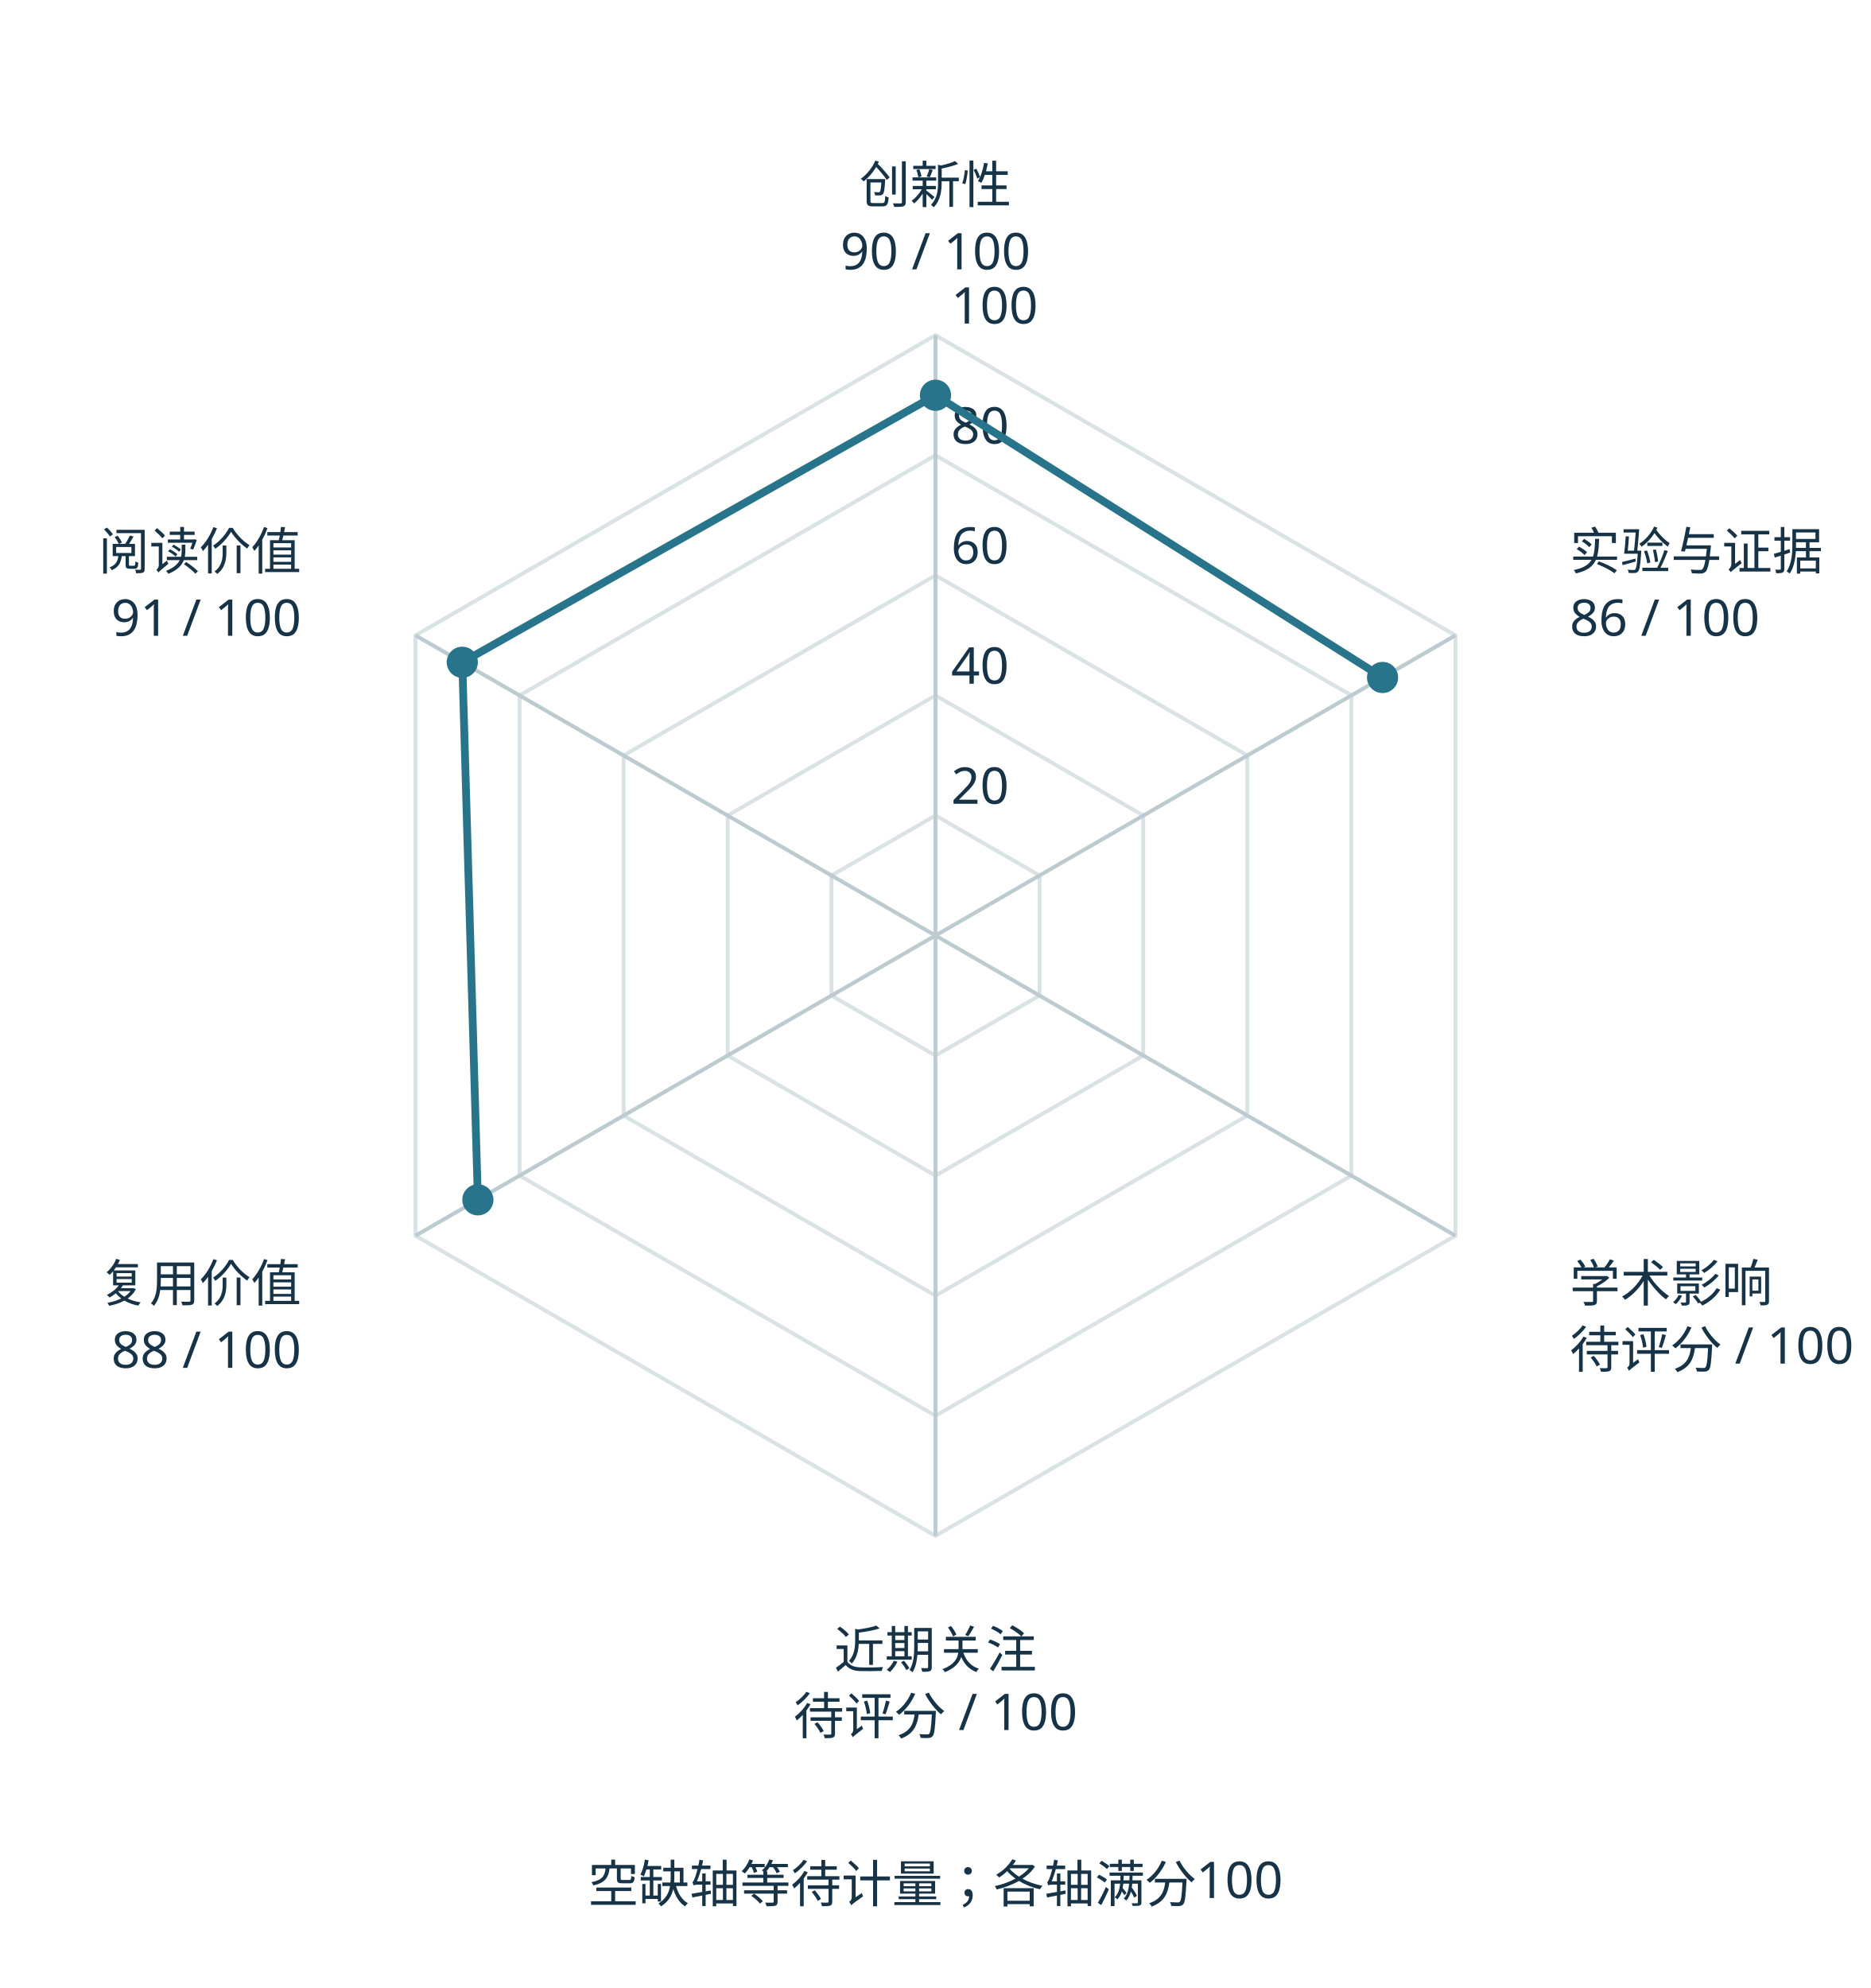
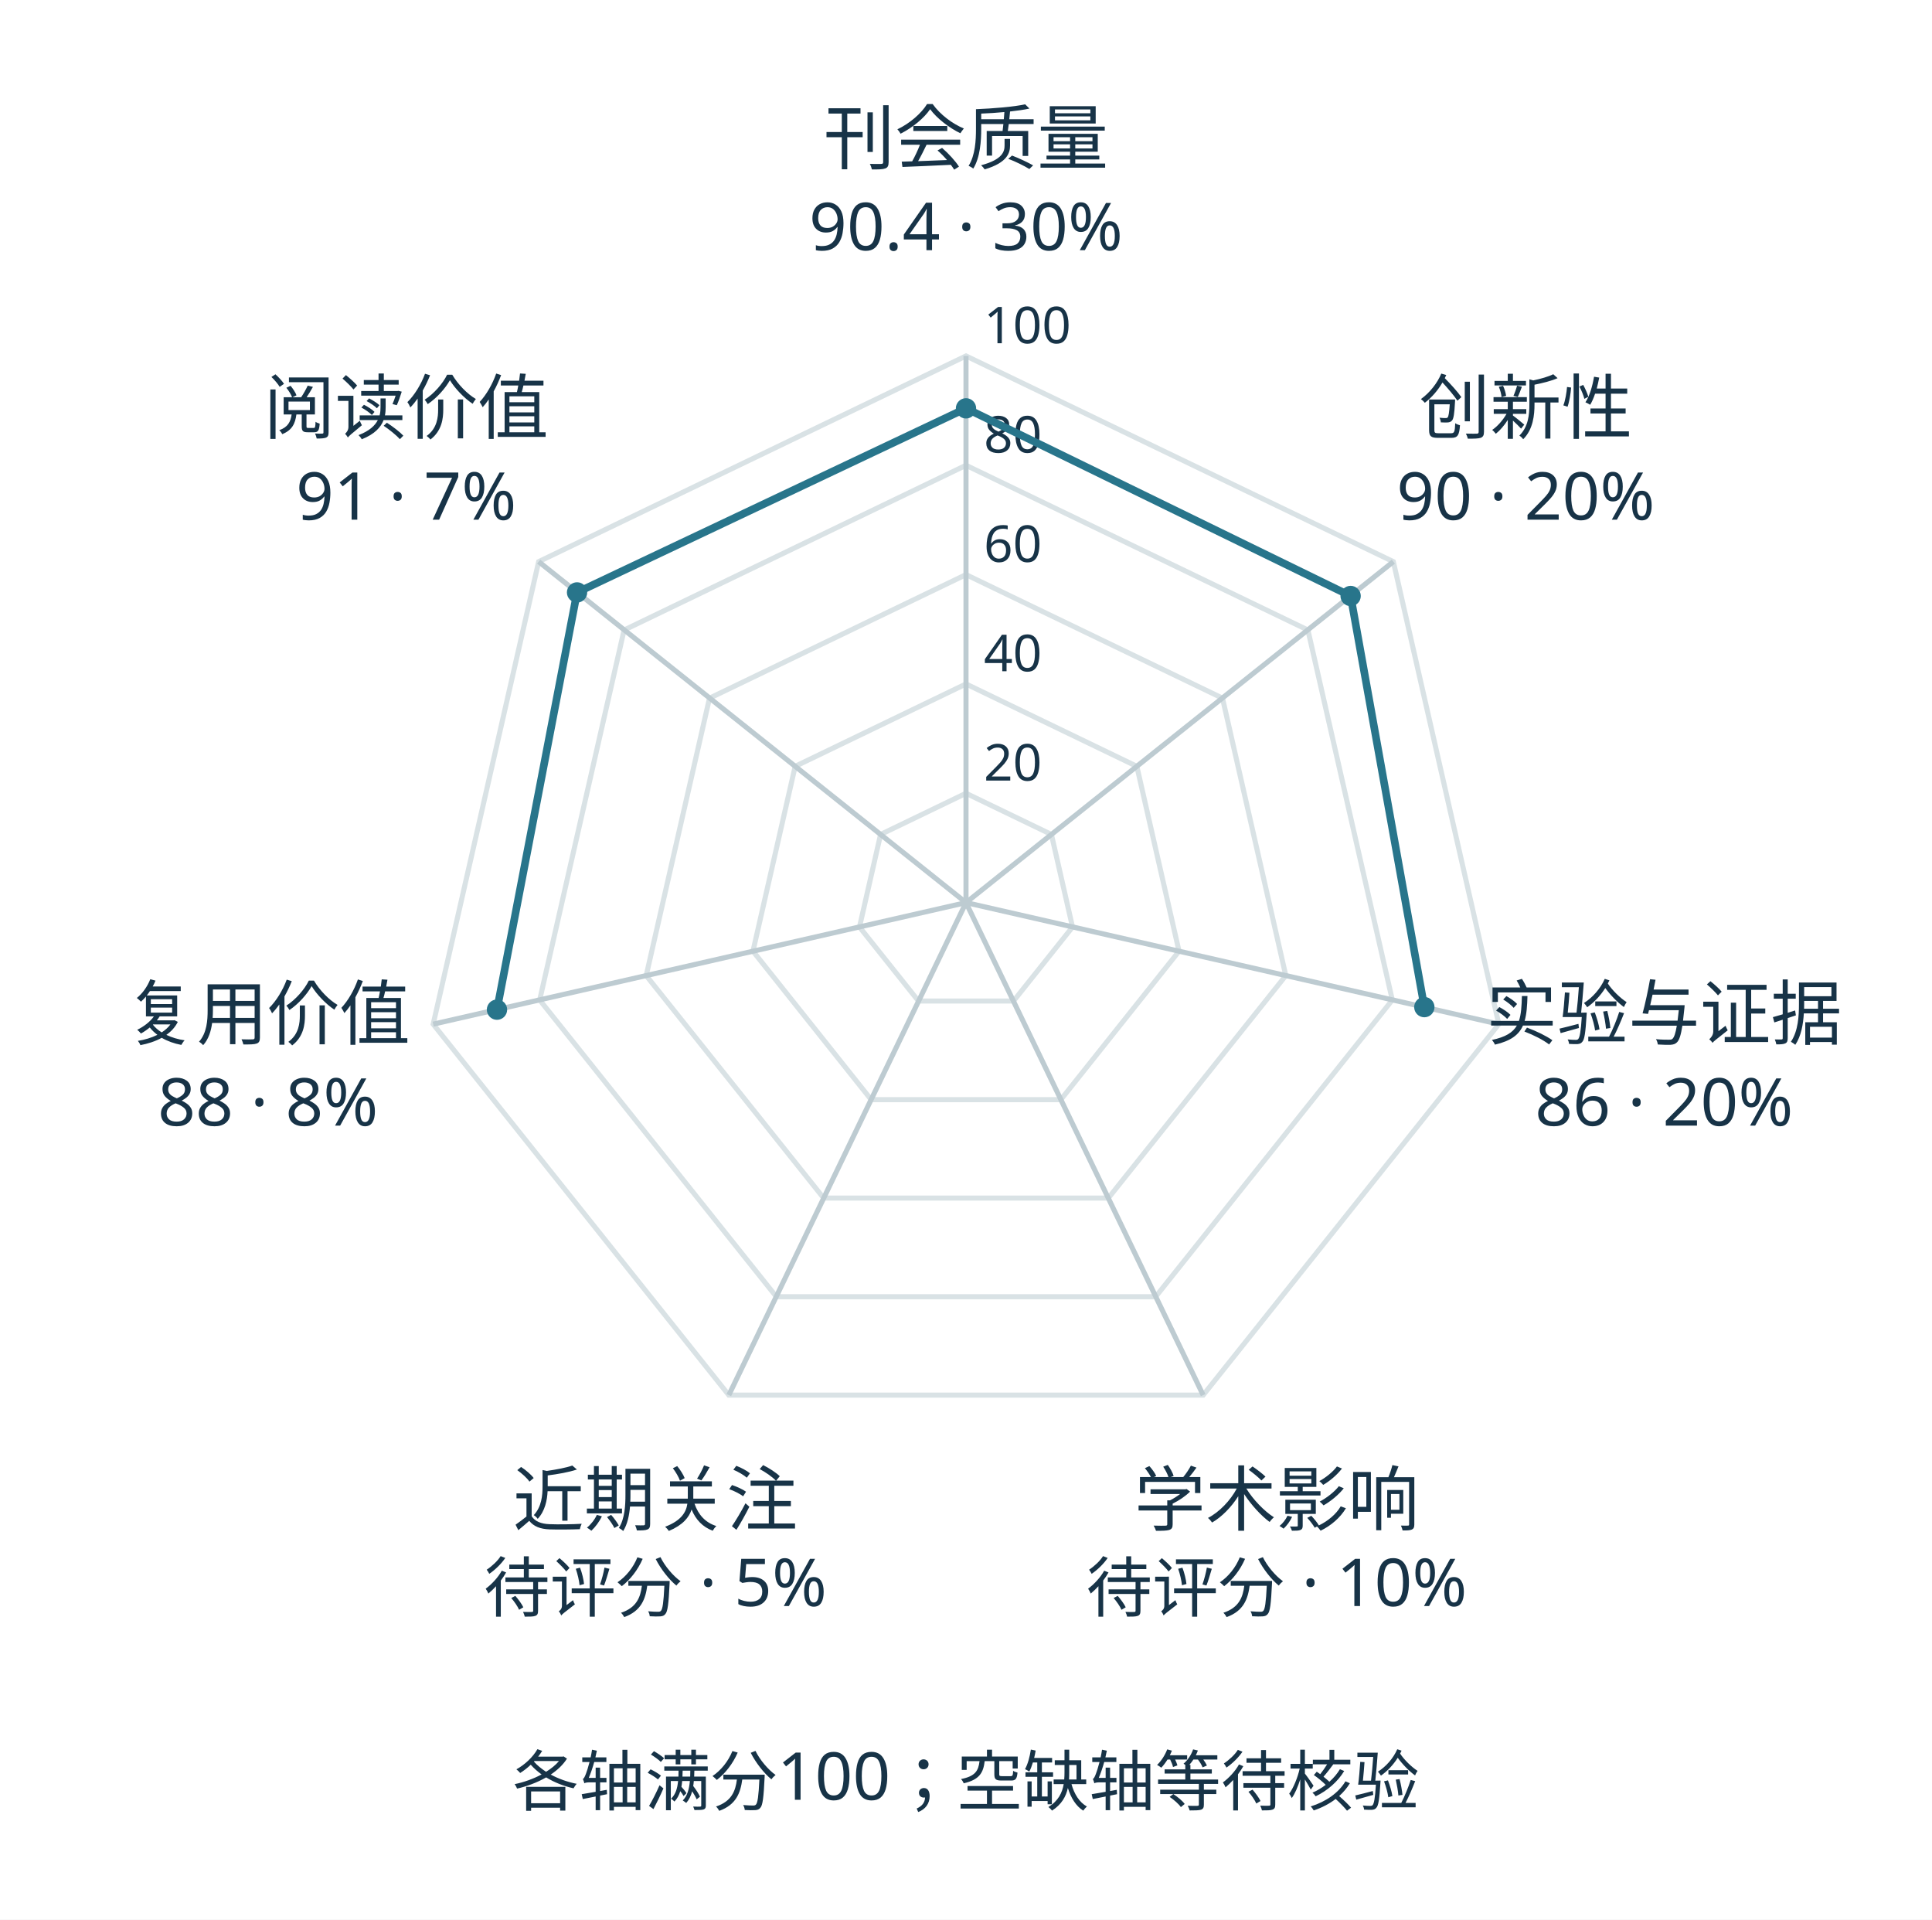
- <svg xmlns="http://www.w3.org/2000/svg" width="480" height="510" viewBox="0 0 480 510" role="img">
-   <rect width="480" height="510" fill="#fff" />
-   <g font-family="sans-serif" font-size="13" fill="#173347">
-     <polygon points="240.0,209.2 266.7,224.6 266.7,255.4 240.0,270.8 213.3,255.4 213.3,224.6" fill="none" stroke="#d9e2e5" />
-     <text x="244" y="206.2">20</text>
-     <polygon points="240.0,178.4 293.3,209.2 293.3,270.8 240.0,301.6 186.7,270.8 186.7,209.2" fill="none" stroke="#d9e2e5" />
-     <text x="244" y="175.4">40</text>
-     <polygon points="240.0,147.6 320.0,193.8 320.0,286.2 240.0,332.4 160.0,286.2 160.0,193.8" fill="none" stroke="#d9e2e5" />
-     <text x="244" y="144.6">60</text>
-     <polygon points="240.0,116.8 346.7,178.4 346.7,301.6 240.0,363.2 133.3,301.6 133.3,178.4" fill="none" stroke="#d9e2e5" />
-     <text x="244" y="113.8">80</text>
-     <polygon points="240.0,86.0 373.4,163.0 373.4,317.0 240.0,394.0 106.6,317.0 106.6,163.0" fill="none" stroke="#d9e2e5" />
-     <text x="244" y="83.0">100</text>
-     <line x1="240" y1="240" x2="240.0" y2="86.0" stroke="#bdcbd1" />
-     <text x="240.0" y="52.1" text-anchor="middle">创新性</text>
-     <text x="240.0" y="69.1" text-anchor="middle">90 / 100</text>
-     <line x1="240" y1="240" x2="373.4" y2="163.0" stroke="#bdcbd1" />
-     <text x="402.7" y="146.1" text-anchor="start">实验与证据</text>
-     <text x="402.7" y="163.1" text-anchor="start">86 / 100</text>
-     <line x1="240" y1="240" x2="373.4" y2="317.0" stroke="#bdcbd1" />
-     <text x="402.7" y="333.9" text-anchor="start">学术影响</text>
-     <text x="402.7" y="350.9" text-anchor="start">待评分 / 100</text>
-     <line x1="240" y1="240" x2="240.0" y2="394.0" stroke="#bdcbd1" />
-     <text x="240.0" y="427.9" text-anchor="middle">近期关注</text>
-     <text x="240.0" y="444.9" text-anchor="middle">待评分 / 100</text>
-     <line x1="240" y1="240" x2="106.6" y2="317.0" stroke="#bdcbd1" />
-     <text x="77.3" y="333.9" text-anchor="end">复用价值</text>
-     <text x="77.3" y="350.9" text-anchor="end">88 / 100</text>
-     <line x1="240" y1="240" x2="106.6" y2="163.0" stroke="#bdcbd1" />
-     <text x="77.3" y="146.1" text-anchor="end">阅读价值</text>
-     <text x="77.3" y="163.1" text-anchor="end">91 / 100</text>
-     <line x1="240.0" y1="101.4" x2="354.7" y2="173.8" stroke="#28758b" stroke-width="2" />
-     <line x1="122.6" y1="307.8" x2="118.6" y2="169.9" stroke="#28758b" stroke-width="2" />
-     <line x1="118.6" y1="169.9" x2="240.0" y2="101.4" stroke="#28758b" stroke-width="2" />
-     <circle cx="240.0" cy="101.4" r="4" fill="#28758b" />
-     <circle cx="354.7" cy="173.8" r="4" fill="#28758b" />
-     <circle cx="122.6" cy="307.8" r="4" fill="#28758b" />
-     <circle cx="118.6" cy="169.9" r="4" fill="#28758b" />
-     <text x="240" y="488" text-anchor="middle">空缺轴等待计量；各轴满分100</text>
+ <svg xmlns="http://www.w3.org/2000/svg" width="760" height="755" viewBox="0 0 760 755" role="img">
+   <rect width="760" height="755" fill="#fff" />
+   <g font-family="sans-serif" font-size="28" fill="#173347">
+     <polygon points="380.0,312.0 413.6,328.2 421.9,364.6 398.7,393.7 361.3,393.7 338.1,364.6 346.4,328.2" fill="none" stroke="#d9e2e5" stroke-width="2" />
+     <text x="387" y="307.0" font-size="20">20</text>
+     <polygon points="380.0,269.0 447.2,301.4 463.8,374.1 417.3,432.5 342.7,432.5 296.2,374.1 312.8,301.4" fill="none" stroke="#d9e2e5" stroke-width="2" />
+     <text x="387" y="264.0" font-size="20">40</text>
+     <polygon points="380.0,226.0 480.9,274.6 505.8,383.7 436.0,471.2 324.0,471.2 254.2,383.7 279.1,274.6" fill="none" stroke="#d9e2e5" stroke-width="2" />
+     <text x="387" y="221.0" font-size="20">60</text>
+     <polygon points="380.0,183.0 514.5,247.8 547.7,393.3 454.6,510.0 305.4,510.0 212.3,393.3 245.5,247.8" fill="none" stroke="#d9e2e5" stroke-width="2" />
+     <text x="387" y="178.0" font-size="20">80</text>
+     <polygon points="380.0,140.0 548.1,220.9 589.6,402.8 473.3,548.7 286.7,548.7 170.4,402.8 211.9,220.9" fill="none" stroke="#d9e2e5" stroke-width="2" />
+     <text x="387" y="135.0" font-size="20">100</text>
+     <line x1="380" y1="355" x2="380.0" y2="140.0" stroke="#bdcbd1" stroke-width="2" />
+     <text x="380.0" y="64.4" text-anchor="middle">刊会质量</text>
+     <text x="380.0" y="98.4" font-size="26" text-anchor="middle">90.4 · 30%</text>
+     <line x1="380" y1="355" x2="548.1" y2="220.9" stroke="#bdcbd1" stroke-width="2" />
+     <text x="600.2" y="170.4" text-anchor="middle">创新性</text>
+     <text x="600.2" y="204.4" font-size="26" text-anchor="middle">90 · 20%</text>
+     <line x1="380" y1="355" x2="589.6" y2="402.8" stroke="#bdcbd1" stroke-width="2" />
+     <text x="654.6" y="408.7" text-anchor="middle">实验与证据</text>
+     <text x="654.6" y="442.7" font-size="26" text-anchor="middle">86 · 20%</text>
+     <line x1="380" y1="355" x2="473.3" y2="548.7" stroke="#bdcbd1" stroke-width="2" />
+     <text x="502.2" y="599.8" text-anchor="middle">学术影响</text>
+     <text x="502.2" y="633.8" font-size="26" text-anchor="middle">待评分 · 10%</text>
+     <line x1="380" y1="355" x2="286.7" y2="548.7" stroke="#bdcbd1" stroke-width="2" />
+     <text x="257.8" y="599.8" text-anchor="middle">近期关注</text>
+     <text x="257.8" y="633.8" font-size="26" text-anchor="middle">待评分 · 5%</text>
+     <line x1="380" y1="355" x2="170.4" y2="402.8" stroke="#bdcbd1" stroke-width="2" />
+     <text x="105.4" y="408.7" text-anchor="middle">复用价值</text>
+     <text x="105.4" y="442.7" font-size="26" text-anchor="middle">88 · 8%</text>
+     <line x1="380" y1="355" x2="211.9" y2="220.9" stroke="#bdcbd1" stroke-width="2" />
+     <text x="159.8" y="170.4" text-anchor="middle">阅读价值</text>
+     <text x="159.8" y="204.4" font-size="26" text-anchor="middle">91 · 7%</text>
+     <line x1="380.0" y1="160.6" x2="531.3" y2="234.4" stroke="#28758b" stroke-width="3" />
+     <line x1="531.3" y1="234.4" x2="560.3" y2="396.1" stroke="#28758b" stroke-width="3" />
+     <line x1="195.5" y1="397.1" x2="227.0" y2="233.0" stroke="#28758b" stroke-width="3" />
+     <line x1="227.0" y1="233.0" x2="380.0" y2="160.6" stroke="#28758b" stroke-width="3" />
+     <circle cx="380.0" cy="160.6" r="4" fill="#28758b" />
+     <circle cx="531.3" cy="234.4" r="4" fill="#28758b" />
+     <circle cx="560.3" cy="396.1" r="4" fill="#28758b" />
+     <circle cx="195.5" cy="397.1" r="4" fill="#28758b" />
+     <circle cx="227.0" cy="233.0" r="4" fill="#28758b" />
+     <text x="380" y="710" font-size="26" text-anchor="middle">各轴满分100；空缺轴等待核验</text>
  </g>
</svg>
